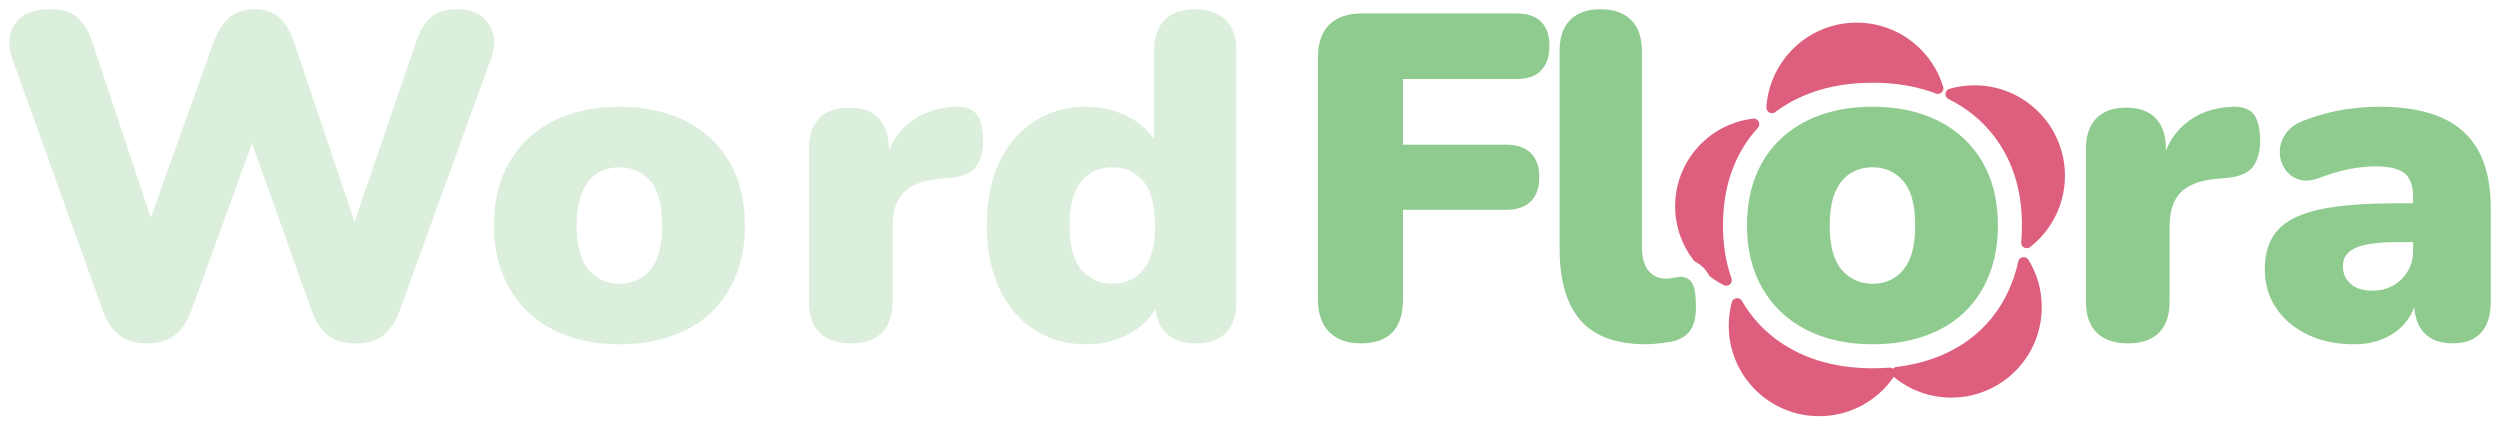
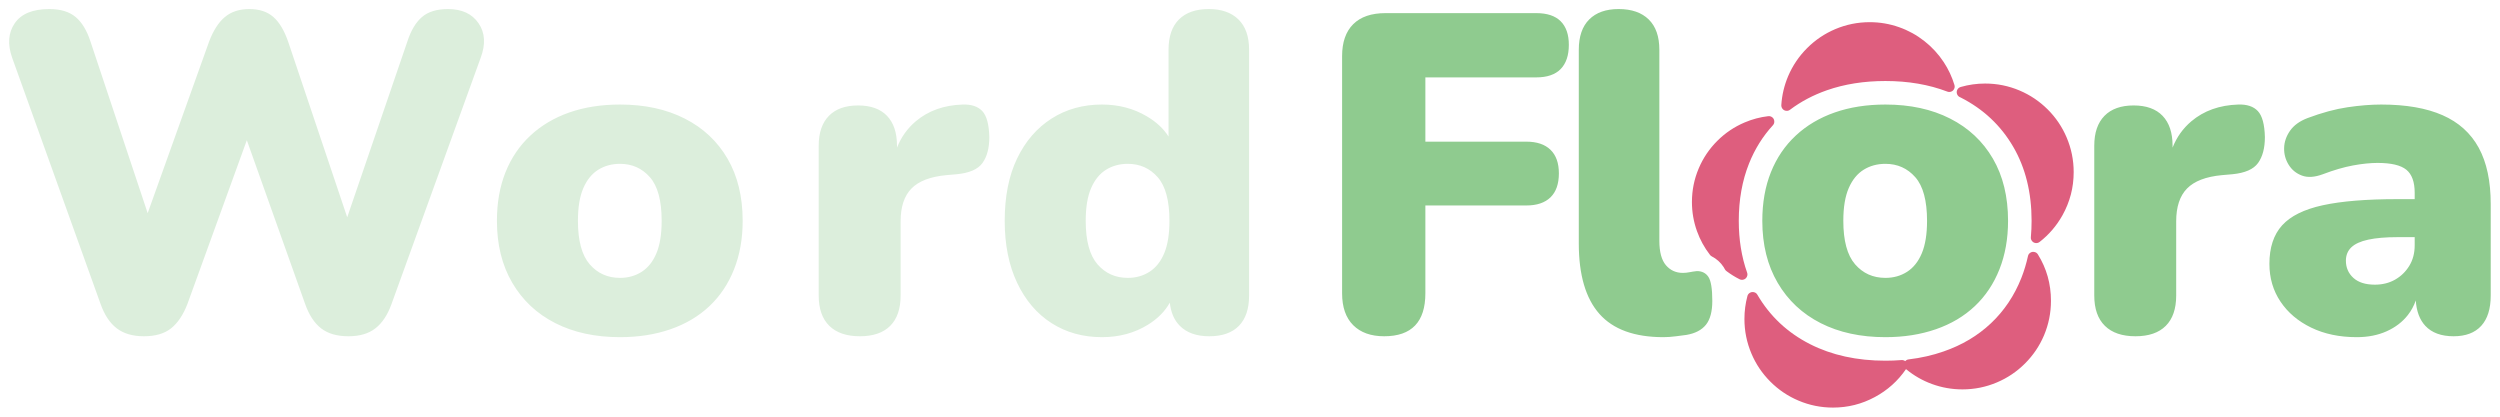
- <svg xmlns="http://www.w3.org/2000/svg" width="5410" height="921" viewBox="20 46 5410 921" role="img" aria-label="WordFlora">
-   <path fill="#DE5E7E" d="M4072.5 843Q4090.7 843 4108.1 841.6Q4112.7 841.3 4116.3 844Q4119.3 840.6 4123.9 840.1Q4164.6 835.3 4201 822.6Q4262.1 801.5 4305.7 760.3Q4349.6 718.9 4372.9 660.1Q4382 637 4387.5 611.9Q4388.5 607.1 4392.7 604.4Q4396.9 601.7 4401.7 602.8Q4406.7 603.8 4409.4 608.1Q4438.3 654.5 4438.3 710.7Q4438.3 750.5 4423 786.9Q4408.1 822 4381 849.1Q4353.9 876.2 4318.8 891Q4282.5 906.4 4242.7 906.4Q4207.8 906.4 4175.3 894.5Q4143.9 883 4118 861.6L4118 861.6Q4091.1 900.8 4049.2 923.3Q4006 946.6 3956.7 946.6Q3916.8 946.6 3880.5 931.2Q3845.4 916.4 3818.3 889.3Q3791.2 862.2 3776.4 827.1Q3761 790.7 3761 750.9Q3761 724.8 3767.6 700.1Q3768.9 695.3 3773.2 692.9Q3777.5 690.4 3782.3 691.7Q3787.1 692.9 3789.6 697.2L3789.6 697.3Q3831.3 768.5 3905.9 806.4Q3978 843 4072.5 843ZM3842.5 278.1Q3844.6 245.1 3857.5 214.5Q3872.4 179.4 3899.5 152.3Q3926.5 125.3 3961.6 110.4Q3998 95 4037.8 95Q4071.4 95 4102.8 106.1Q4133.2 116.8 4158.6 136.8Q4183.8 156.6 4201.4 183.3Q4216.9 206.9 4225 233.7Q4226.5 238.5 4224.1 242.9Q4221.8 247.3 4217 248.7Q4213.1 249.9 4209.3 248.4Q4148 225 4072.5 225Q4001.7 225 3943.3 245.4Q3897.9 261.3 3861.7 288.5Q3857.8 291.5 3852.8 290.8Q3847.9 290.1 3844.9 286.1Q3842.3 282.5 3842.5 278.1ZM4488.5 426.3Q4488.5 477.5 4463.6 521.9Q4444.1 556.6 4413.2 580.6Q4409.3 583.6 4404.3 583Q4399.4 582.4 4396.4 578.5Q4393.4 574.7 4393.9 570Q4395.5 552.4 4395.5 534Q4395.5 440 4354.9 370.3Q4313.7 299.6 4239.1 261.6Q4237.9 261.1 4236.7 260.5Q4232.3 258.3 4230.7 253.6Q4229.1 248.8 4231.3 244.4Q4233.7 239.7 4238.8 238.2Q4265.1 230.6 4292.8 230.6Q4332.6 230.6 4369 246Q4404.1 260.9 4431.2 287.9Q4458.3 315 4473.1 350.1Q4488.5 386.5 4488.5 426.3ZM3750.2 663Q3735 655.4 3721.3 645Q3719.1 643.4 3717.8 641Q3716.5 638.4 3715 636.1Q3704.9 620.7 3689 612.6L3689 612.6Q3686.6 611.4 3684.9 609.2Q3666.3 585.2 3656.1 556.6Q3645 525.6 3645 492.4Q3645 453.5 3660 418.1Q3674.5 383.8 3700.9 357.4Q3727.3 331 3761.6 316.5Q3786.8 305.8 3813.6 302.7Q3818.6 302.2 3822.5 305.2Q3826.4 308.3 3826.9 313.3Q3827.6 318.7 3823.9 322.8Q3790.4 359.3 3771.2 407.2Q3748.5 464 3748.5 534Q3748.5 596.3 3766.9 648.3Q3768.6 653 3766.4 657.5Q3764.3 662 3759.6 663.6Q3754.8 665.3 3750.2 663Z" />
-   <path fill="#DCEEDC" d="M338 789Q301 789 278 771.5Q255 754 242 717L47 174Q31 129 52.5 97.5Q74 66 129 66Q166 66 187 83.5Q208 101 220 138L346.3 517L482 138Q496 101 517 83.5Q538 66 571 66Q604 66 624 83.5Q644 101 657 139L787.2 526.1L920 138Q932 101 952.5 83.5Q973 66 1010 66Q1056 66 1077.5 97.5Q1099 129 1082 174L885 718Q872 754 849.5 771.5Q827 789 790 789Q752 789 729.5 771.5Q707 754 694 717L565.4 355.8L434 718Q420 754 398 771.5Q376 789 338 789ZM2370.5 791Q2307.5 791 2259 760Q2210.5 729 2183 671Q2155.5 613 2155.5 534Q2155.5 453 2183 396Q2210.5 339 2259 308Q2307.5 277 2370.5 277Q2425.5 277 2469.5 303Q2500.9 321.5 2517.5 347.7V156Q2517.5 112 2540.5 89Q2563.5 66 2606.5 66Q2648.5 66 2672 89Q2695.5 112 2695.5 156V699Q2695.5 743 2673 766Q2650.5 789 2607.5 789Q2565.5 789 2542.5 766Q2523.8 747.3 2520.3 714.8Q2504.1 743.7 2472 763.5Q2427.5 791 2370.5 791ZM1361 791Q1279 791 1218 760Q1157 729 1123 671Q1089 613 1089 534Q1089 474 1108 426.5Q1127 379 1163 345.5Q1199 312 1249 294.5Q1299 277 1361 277Q1443 277 1504 308Q1565 339 1598.5 396.5Q1632 454 1632 534Q1632 593 1613 641Q1594 689 1558.5 722.5Q1523 756 1472.5 773.5Q1422 791 1361 791ZM1861.5 789Q1817.5 789 1794 766Q1770.5 743 1770.5 699V368Q1770.5 325 1793 302Q1815.5 279 1857.5 279Q1899.5 279 1921.5 302Q1943.5 325 1943.5 368V372.2Q1957.2 337.5 1985 314Q2026.5 279 2088.5 277Q2117.5 276 2132 291.5Q2146.5 307 2147.5 349Q2147.5 385 2132.5 406Q2117.5 427 2075.5 431L2052.5 433Q1999.5 438 1975.5 462.5Q1951.5 487 1951.5 535V699Q1951.5 743 1928.5 766Q1905.5 789 1861.5 789ZM1361 660Q1388 660 1409 646.5Q1430 633 1441.5 605.5Q1453 578 1453 534Q1453 467 1427 437.5Q1401 408 1361 408Q1334 408 1313 421Q1292 434 1280 461.5Q1268 489 1268 534Q1268 600 1294 630Q1320 660 1361 660ZM2427.5 660Q2454.5 660 2475.5 646.5Q2496.5 633 2508 605.5Q2519.5 578 2519.5 534Q2519.5 467 2493.5 437.5Q2467.5 408 2427.5 408Q2400.5 408 2379.5 421Q2358.5 434 2346.5 461.5Q2334.5 489 2334.5 534Q2334.5 600 2360.5 630Q2386.5 660 2427.5 660Z" />
-   <path fill="#8FCB8F" d="M4072.5 791Q3990.5 791 3929.5 760Q3868.5 729 3834.5 671Q3800.5 613 3800.5 534Q3800.5 474 3819.5 426.5Q3838.5 379 3874.5 345.5Q3910.5 312 3960.5 294.5Q4010.5 277 4072.5 277Q4154.5 277 4215.5 308Q4276.5 339 4310 396.5Q4343.5 454 4343.5 534Q4343.5 593 4324.5 641Q4305.5 689 4270 722.5Q4234.5 756 4184 773.5Q4133.5 791 4072.5 791ZM2965 789Q2921 789 2896.5 764.5Q2872 740 2872 694V170Q2872 124 2896.5 99.5Q2921 75 2968 75H3301Q3337 75 3355 93Q3373 111 3373 145Q3373 180 3355 198.5Q3337 217 3301 217H3056V359H3279Q3314 359 3332.5 377Q3351 395 3351 429Q3351 464 3332.5 482Q3314 500 3279 500H3056V694Q3056 789 2965 789ZM5114 791Q5057 791 5013.5 770Q4970 749 4945.5 712.5Q4921 676 4921 629Q4921 575 4949 544Q4977 513 5039 499.5Q5101 486 5204 486H5242V472Q5242 436 5223.5 421Q5205 406 5160 406Q5136 406 5106 411.5Q5076 417 5039 431Q5012 441 4993 434Q4974 427 4963.5 410Q4953 393 4953.5 373Q4954 353 4966.5 335Q4979 317 5005 307Q5053 289 5093.5 283Q5134 277 5168 277Q5250 277 5303.5 300.5Q5357 324 5383.5 372.5Q5410 421 5410 497V699Q5410 743 5389 766Q5368 789 5328 789Q5287 789 5265.5 766Q5246.8 745.9 5244.4 709.9Q5238.2 727.7 5227 742Q5209 765 5180 778Q5151 791 5114 791ZM3582 791Q3486 791 3440.5 739.5Q3395 688 3395 584V156Q3395 112 3418 89Q3441 66 3483 66Q3526 66 3549.5 89Q3573 112 3573 156V578Q3573 615 3587.5 632Q3602 649 3625 649Q3632 649 3639.5 647.5Q3647 646 3656 645Q3673 645 3681.5 658Q3690 671 3690 711Q3690 746 3676 763.5Q3662 781 3633 786Q3625 787 3610 789Q3595 791 3582 791ZM4625 789Q4581 789 4557.5 766Q4534 743 4534 699V368Q4534 325 4556.5 302Q4579 279 4621 279Q4663 279 4685 302Q4707 325 4707 368V372.2Q4720.7 337.5 4748.5 314Q4790 279 4852 277Q4881 276 4895.5 291.5Q4910 307 4911 349Q4911 385 4896 406Q4881 427 4839 431L4816 433Q4763 438 4739 462.5Q4715 487 4715 535V699Q4715 743 4692 766Q4669 789 4625 789ZM4072.5 660Q4099.5 660 4120.5 646.5Q4141.5 633 4153 605.5Q4164.5 578 4164.5 534Q4164.5 467 4138.5 437.5Q4112.5 408 4072.5 408Q4045.5 408 4024.5 421Q4003.5 434 3991.5 461.5Q3979.5 489 3979.5 534Q3979.5 600 4005.5 630Q4031.5 660 4072.5 660ZM5242 570H5204Q5165 570 5139.5 575.5Q5114 581 5102 592.5Q5090 604 5090 622Q5090 645 5106.5 660Q5123 675 5154 675Q5179 675 5198.5 664Q5218 653 5230 633.5Q5242 614 5242 588V570Z" />
+ <svg xmlns="http://www.w3.org/2000/svg" width="5524" height="921" viewBox="20 46 5524 921" role="img" aria-label="WordFlora">
+   <path fill="#DE5E7E" d="M4186 843Q4204.2 843 4221.6 841.6Q4226.2 841.3 4229.8 844Q4232.8 840.6 4237.4 840.1Q4278.1 835.3 4314.5 822.6Q4375.6 801.5 4419.2 760.3Q4463.1 718.9 4486.4 660.1Q4495.5 637 4501 611.9Q4502 607.1 4506.2 604.4Q4510.4 601.7 4515.2 602.8Q4520.2 603.8 4522.9 608.1Q4551.8 654.5 4551.8 710.7Q4551.8 750.5 4536.5 786.9Q4521.6 822 4494.5 849.1Q4467.4 876.2 4432.3 891Q4396 906.4 4356.2 906.4Q4321.3 906.4 4288.8 894.5Q4257.4 883 4231.5 861.6Q4204.6 900.8 4162.7 923.3Q4119.5 946.6 4070.2 946.6Q4030.3 946.6 3994 931.2Q3958.9 916.4 3931.8 889.3Q3904.7 862.2 3889.9 827.1Q3874.5 790.7 3874.5 750.9Q3874.5 724.8 3881.1 700.1Q3882.4 695.3 3886.7 692.9Q3891 690.4 3895.8 691.7Q3900.6 692.9 3903.1 697.2L3903.1 697.3Q3944.8 768.5 4019.4 806.4Q4091.5 843 4186 843ZM3956 278.1Q3958.1 245.1 3971 214.5Q3985.9 179.4 4013 152.3Q4040 125.3 4075.1 110.4Q4111.5 95 4151.3 95Q4184.9 95 4216.3 106.1Q4246.7 116.8 4272.1 136.8Q4297.3 156.6 4314.9 183.3Q4330.4 206.9 4338.5 233.7Q4340 238.5 4337.6 242.9Q4335.3 247.3 4330.5 248.7Q4326.6 249.9 4322.8 248.4Q4261.5 225 4186 225Q4115.2 225 4056.8 245.4Q4011.4 261.3 3975.2 288.5Q3971.3 291.5 3966.3 290.8Q3961.4 290.1 3958.4 286.1Q3955.8 282.5 3956 278.1ZM4602 426.3Q4602 477.5 4577.1 521.9Q4557.6 556.6 4526.7 580.6Q4522.8 583.6 4517.8 583Q4512.9 582.4 4509.9 578.5Q4506.9 574.7 4507.4 570Q4509 552.4 4509 534Q4509 440 4468.4 370.3Q4427.2 299.6 4352.6 261.6Q4351.4 261.1 4350.2 260.5Q4345.8 258.3 4344.2 253.6Q4342.6 248.8 4344.8 244.4Q4347.2 239.7 4352.3 238.2Q4378.6 230.6 4406.3 230.6Q4446.1 230.6 4482.5 246Q4517.6 260.9 4544.7 287.9Q4571.8 315 4586.6 350.1Q4602 386.5 4602 426.3ZM3863.7 663Q3848.5 655.4 3834.8 645Q3832.6 643.4 3831.3 641Q3830 638.4 3828.5 636.1Q3818.4 620.7 3802.5 612.6L3802.5 612.6Q3800.1 611.4 3798.4 609.2Q3779.8 585.2 3769.6 556.6Q3758.5 525.6 3758.5 492.4Q3758.5 453.5 3773.5 418.1Q3788 383.8 3814.4 357.4Q3840.8 331 3875.1 316.5Q3900.3 305.8 3927.1 302.7Q3932.1 302.2 3936 305.2Q3939.9 308.3 3940.4 313.3Q3941.1 318.7 3937.4 322.8Q3903.9 359.3 3884.7 407.2Q3862 464 3862 534Q3862 596.3 3880.4 648.3Q3882.1 653 3879.9 657.5Q3877.8 662 3873.1 663.6Q3868.3 665.3 3863.7 663Z" />
+   <path fill="#DCEEDC" d="M338 789Q301 789 278 771.5Q255 754 242 717L47 174Q31 129 52.5 97.5Q74 66 129 66Q166 66 187 83.5Q208 101 220 138L346.3 517L482 138Q496 101 517 83.5Q538 66 571 66Q604 66 624 83.5Q644 101 657 139L787.2 526.1L920 138Q932 101 952.5 83.5Q973 66 1010 66Q1056 66 1077.5 97.5Q1099 129 1082 174L885 718Q872 754 849.5 771.5Q827 789 790 789Q752 789 729.5 771.5Q707 754 694 717L565.4 355.8L434 718Q420 754 398 771.5Q376 789 338 789ZM2455 791Q2392 791 2343.5 760Q2295 729 2267.5 671Q2240 613 2240 534Q2240 453 2267.5 396Q2295 339 2343.5 308Q2392 277 2455 277Q2510 277 2554 303Q2585.4 321.5 2602 347.7V156Q2602 112 2625 89Q2648 66 2691 66Q2733 66 2756.5 89Q2780 112 2780 156V699Q2780 743 2757.5 766Q2735 789 2692 789Q2650 789 2627 766Q2608.3 747.3 2604.8 714.8Q2588.6 743.7 2556.5 763.5Q2512 791 2455 791ZM1390 791Q1308 791 1247 760Q1186 729 1152 671Q1118 613 1118 534Q1118 474 1137 426.5Q1156 379 1192 345.5Q1228 312 1278 294.5Q1328 277 1390 277Q1472 277 1533 308Q1594 339 1627.5 396.5Q1661 454 1661 534Q1661 593 1642 641Q1623 689 1587.5 722.5Q1552 756 1501.5 773.5Q1451 791 1390 791ZM1920 789Q1876 789 1852.5 766Q1829 743 1829 699V368Q1829 325 1851.5 302Q1874 279 1916 279Q1958 279 1980 302Q2002 325 2002 368V372.2Q2015.7 337.5 2043.5 314Q2085 279 2147 277Q2176 276 2190.5 291.5Q2205 307 2206 349Q2206 385 2191 406Q2176 427 2134 431L2111 433Q2058 438 2034 462.5Q2010 487 2010 535V699Q2010 743 1987 766Q1964 789 1920 789ZM1390 660Q1417 660 1438 646.5Q1459 633 1470.5 605.5Q1482 578 1482 534Q1482 467 1456 437.5Q1430 408 1390 408Q1363 408 1342 421Q1321 434 1309 461.5Q1297 489 1297 534Q1297 600 1323 630Q1349 660 1390 660ZM2512 660Q2539 660 2560 646.5Q2581 633 2592.5 605.5Q2604 578 2604 534Q2604 467 2578 437.5Q2552 408 2512 408Q2485 408 2464 421Q2443 434 2431 461.5Q2419 489 2419 534Q2419 600 2445 630Q2471 660 2512 660Z" />
+   <path fill="#8FCB8F" d="M4186 791Q4104 791 4043 760Q3982 729 3948 671Q3914 613 3914 534Q3914 474 3933 426.5Q3952 379 3988 345.5Q4024 312 4074 294.5Q4124 277 4186 277Q4268 277 4329 308Q4390 339 4423.5 396.5Q4457 454 4457 534Q4457 593 4438 641Q4419 689 4383.5 722.5Q4348 756 4297.5 773.5Q4247 791 4186 791ZM3078.5 789Q3034.5 789 3010 764.5Q2985.5 740 2985.5 694V170Q2985.5 124 3010 99.5Q3034.5 75 3081.5 75H3414.5Q3450.5 75 3468.5 93Q3486.5 111 3486.5 145Q3486.5 180 3468.5 198.5Q3450.5 217 3414.5 217H3169.5V359H3392.5Q3427.5 359 3446 377Q3464.5 395 3464.5 429Q3464.5 464 3446 482Q3427.5 500 3392.5 500H3169.5V694Q3169.5 789 3078.5 789ZM5227.5 791Q5170.5 791 5127 770Q5083.5 749 5059 712.5Q5034.5 676 5034.5 629Q5034.5 575 5062.5 544Q5090.5 513 5152.5 499.5Q5214.5 486 5317.5 486H5355.5V472Q5355.5 436 5337 421Q5318.5 406 5273.5 406Q5249.5 406 5219.5 411.5Q5189.5 417 5152.5 431Q5125.5 441 5106.5 434Q5087.5 427 5077 410Q5066.5 393 5067 373Q5067.5 353 5080 335Q5092.5 317 5118.5 307Q5166.5 289 5207 283Q5247.5 277 5281.5 277Q5363.5 277 5417 300.5Q5470.5 324 5497 372.5Q5523.5 421 5523.5 497V699Q5523.5 743 5502.5 766Q5481.5 789 5441.5 789Q5400.5 789 5379 766Q5360.3 745.9 5357.9 709.9Q5351.7 727.7 5340.5 742Q5322.5 765 5293.5 778Q5264.5 791 5227.5 791ZM3695.5 791Q3599.5 791 3554 739.5Q3508.5 688 3508.5 584V156Q3508.5 112 3531.5 89Q3554.5 66 3596.5 66Q3639.5 66 3663 89Q3686.5 112 3686.5 156V578Q3686.5 615 3701 632Q3715.5 649 3738.5 649Q3745.5 649 3753 647.5Q3760.5 646 3769.5 645Q3786.5 645 3795 658Q3803.5 671 3803.5 711Q3803.5 746 3789.5 763.5Q3775.5 781 3746.5 786Q3738.5 787 3723.5 789Q3708.5 791 3695.5 791ZM4738.5 789Q4694.5 789 4671 766Q4647.5 743 4647.5 699V368Q4647.5 325 4670 302Q4692.5 279 4734.5 279Q4776.5 279 4798.5 302Q4820.5 325 4820.5 368V372.2Q4834.2 337.5 4862 314Q4903.5 279 4965.5 277Q4994.5 276 5009 291.5Q5023.5 307 5024.5 349Q5024.5 385 5009.5 406Q4994.5 427 4952.5 431L4929.5 433Q4876.5 438 4852.5 462.5Q4828.5 487 4828.5 535V699Q4828.5 743 4805.5 766Q4782.5 789 4738.5 789ZM4186 660Q4213 660 4234 646.5Q4255 633 4266.5 605.5Q4278 578 4278 534Q4278 467 4252 437.5Q4226 408 4186 408Q4159 408 4138 421Q4117 434 4105 461.5Q4093 489 4093 534Q4093 600 4119 630Q4145 660 4186 660ZM5355.5 570H5317.5Q5278.5 570 5253 575.5Q5227.5 581 5215.5 592.5Q5203.5 604 5203.5 622Q5203.5 645 5220 660Q5236.5 675 5267.5 675Q5292.5 675 5312 664Q5331.5 653 5343.5 633.5Q5355.5 614 5355.5 588V570Z" />
</svg>
